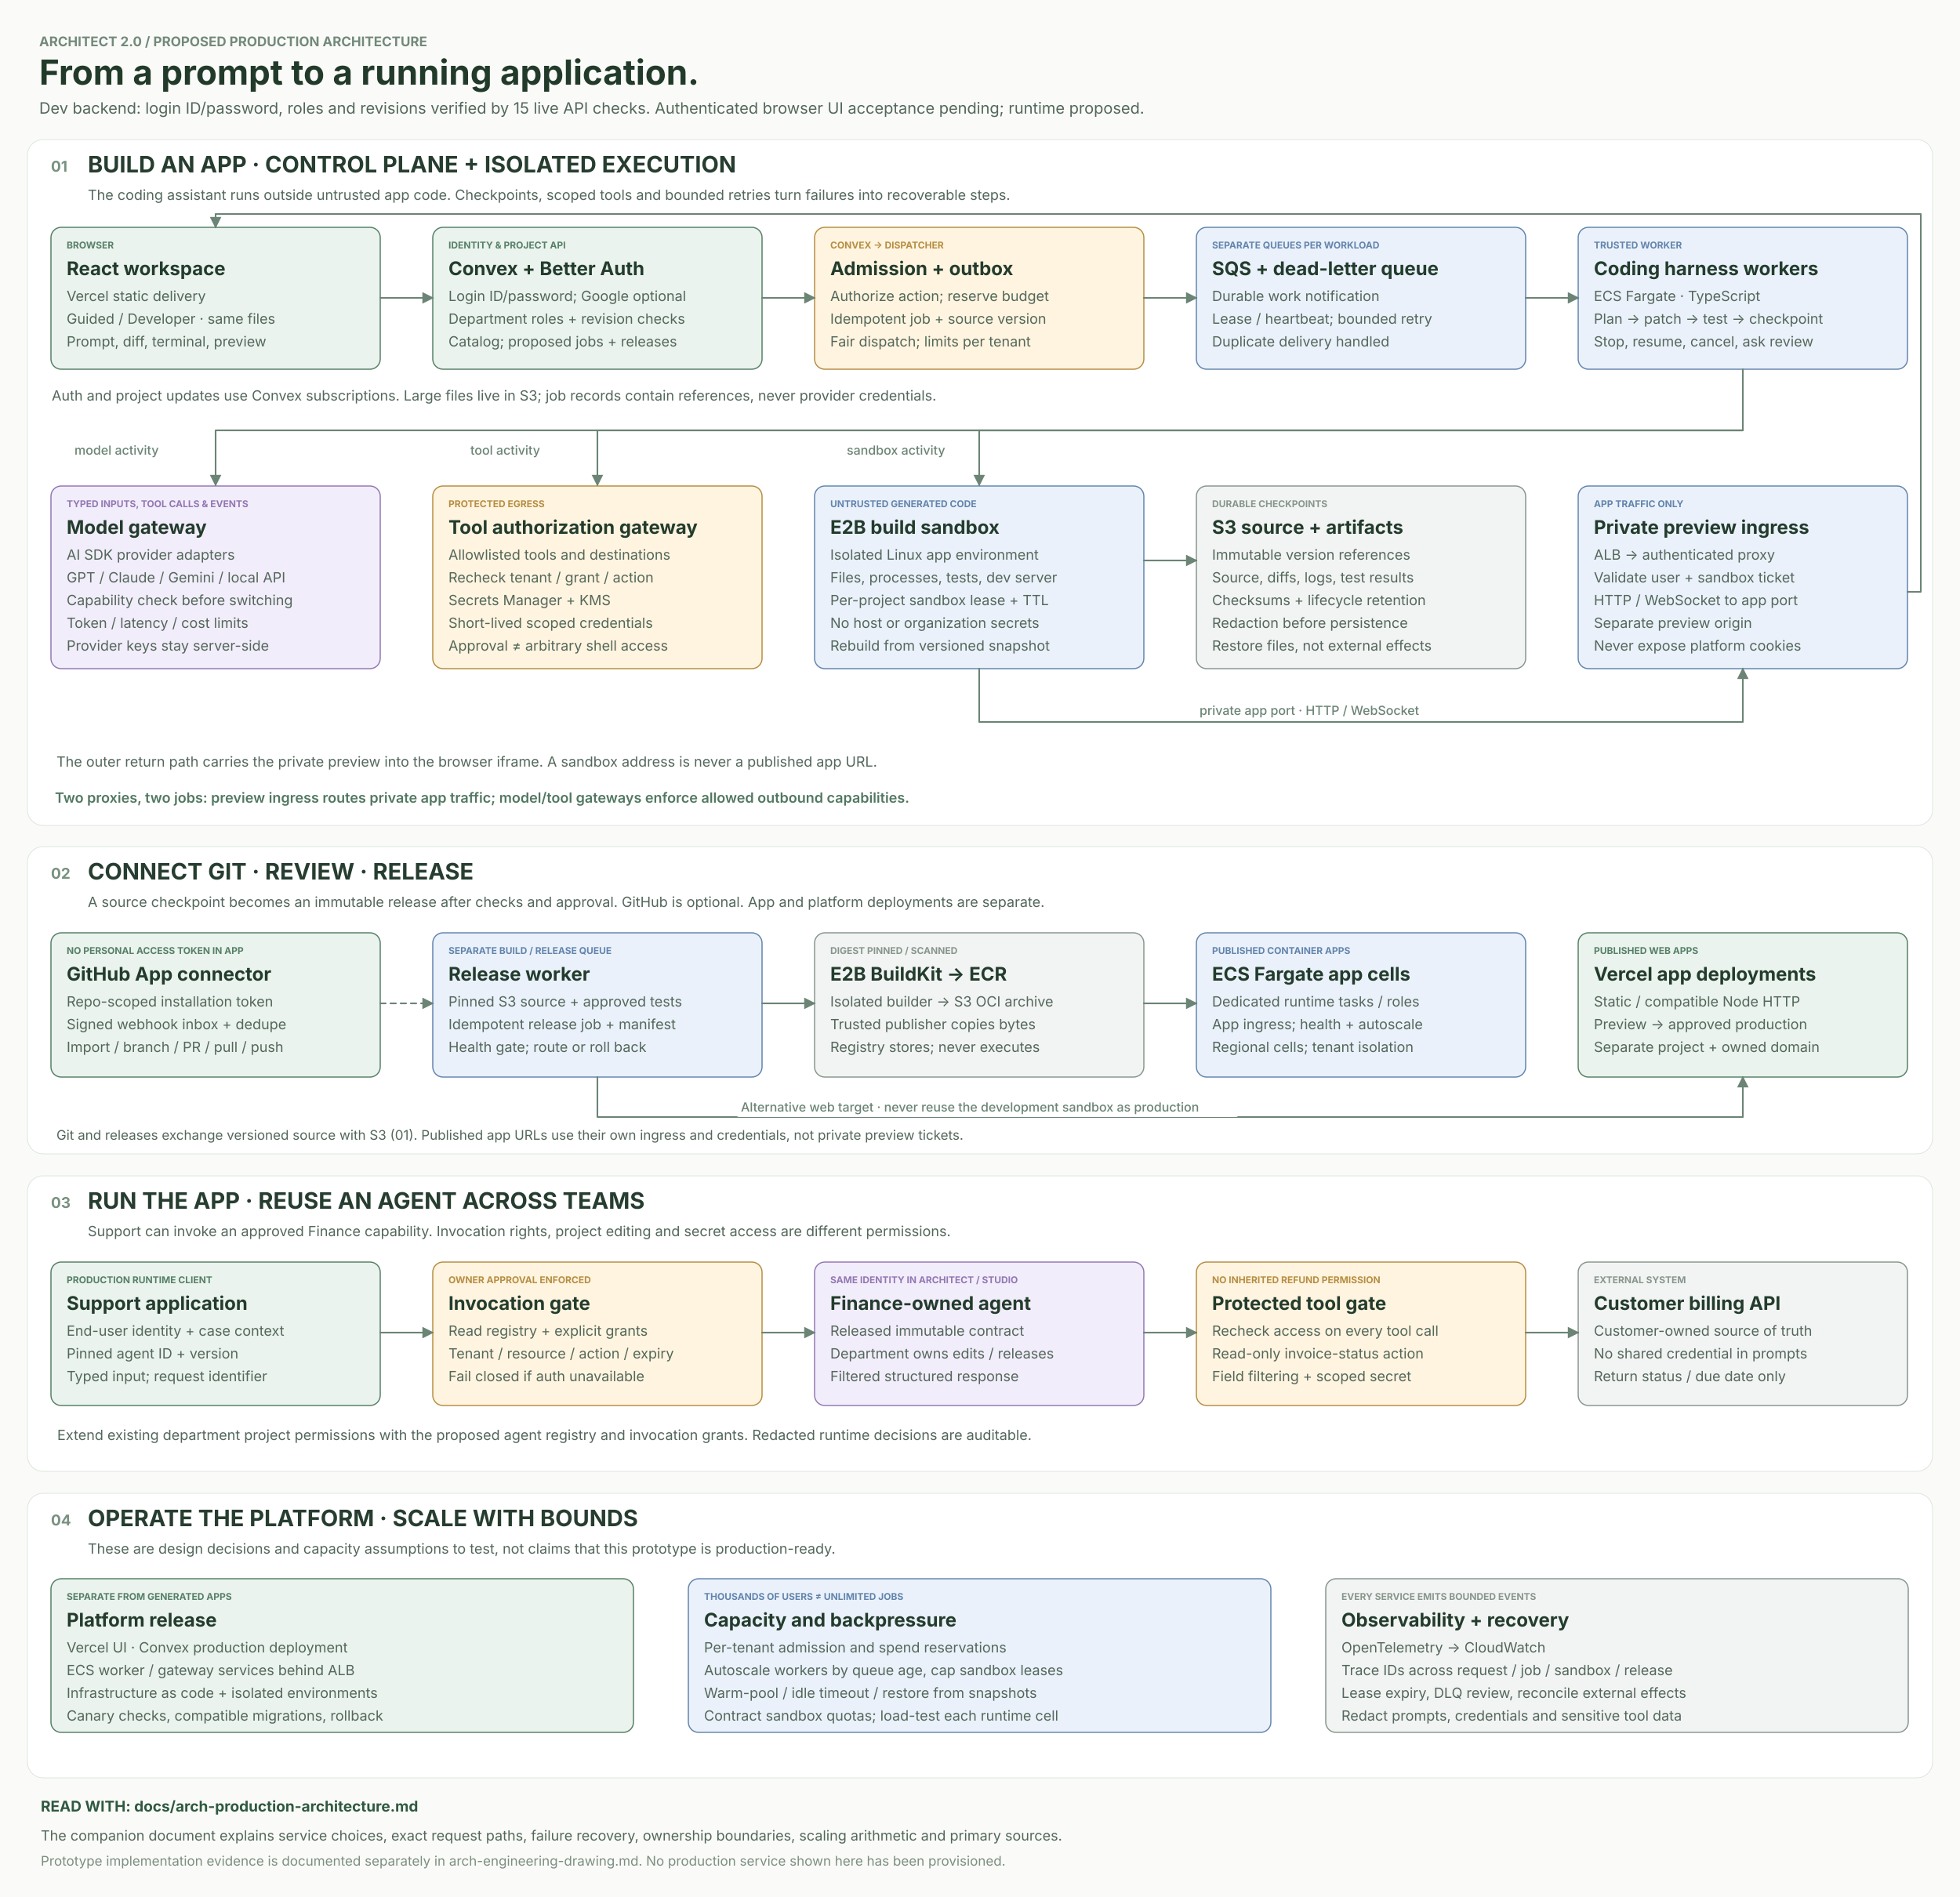
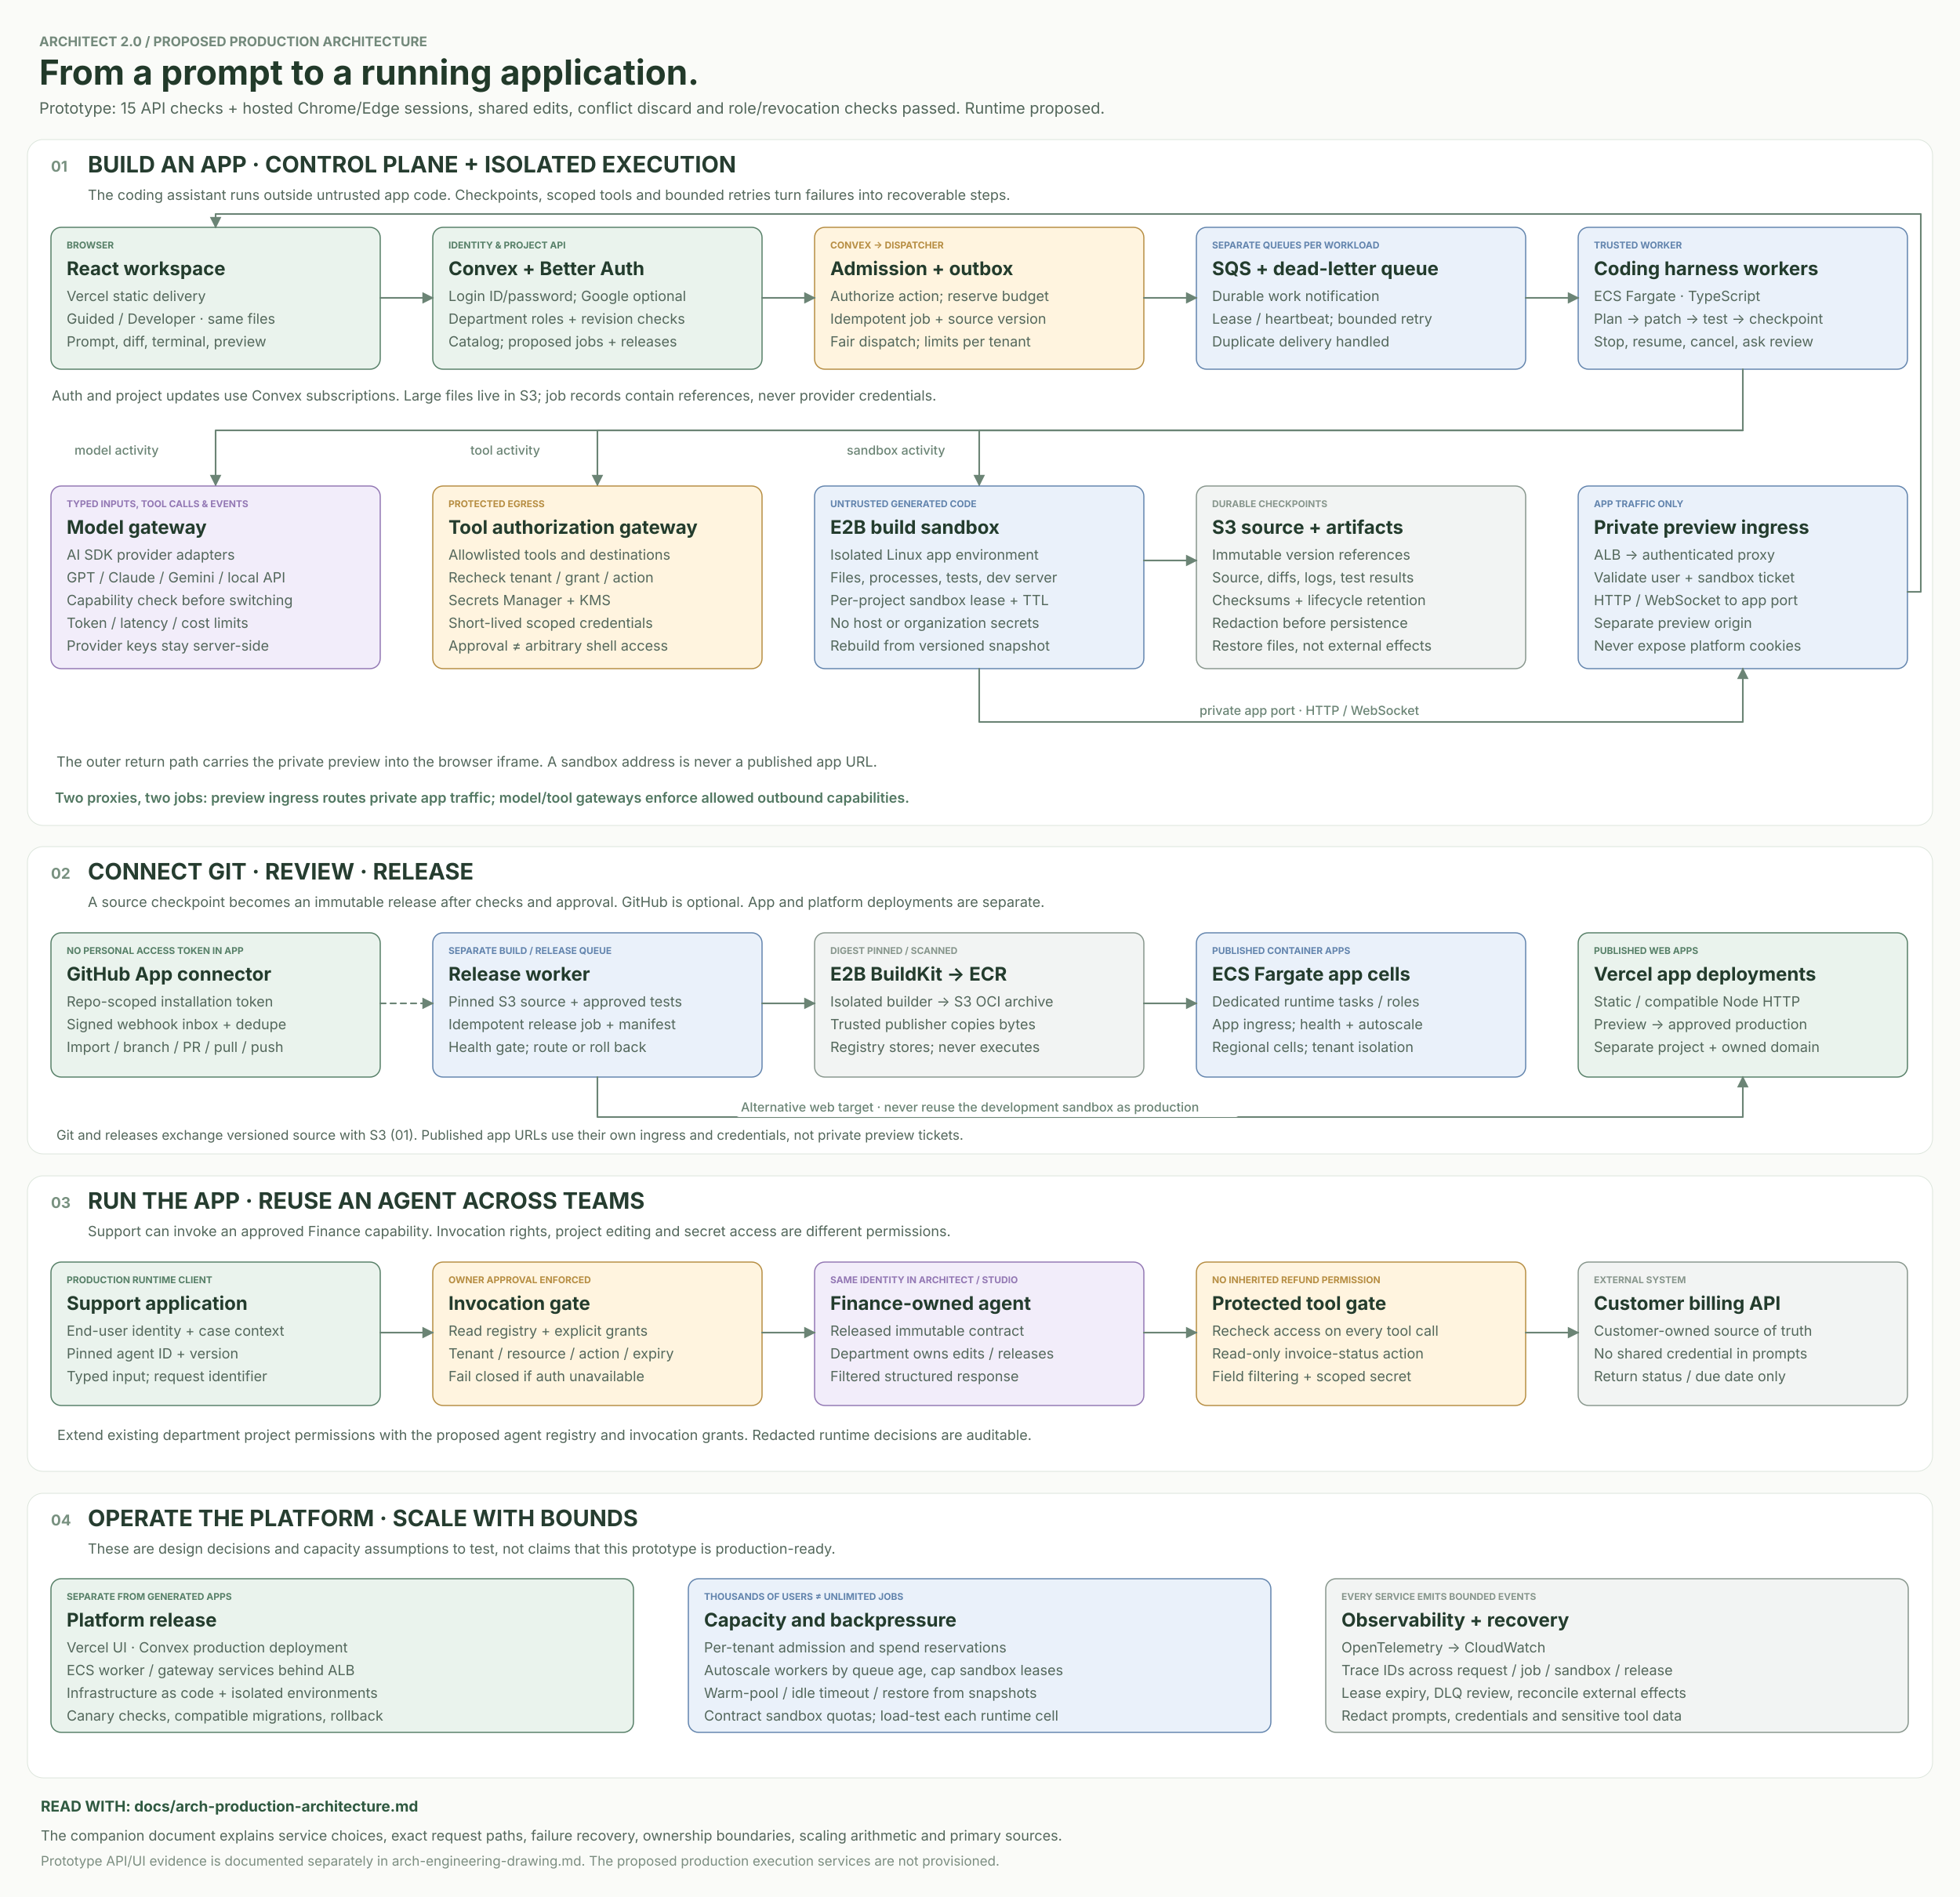
<svg xmlns="http://www.w3.org/2000/svg" width="2500" height="2420" viewBox="0 0 2500 2420" role="img" aria-labelledby="title desc">
  <defs>
    <marker id="arrow" viewBox="0 0 10 10" refX="9" refY="5" markerWidth="7" markerHeight="7" orient="auto-start-reverse">
      <path d="M0 0L10 5L0 10Z" fill="#6b8475" />
    </marker>
  </defs>
  <style>text{font-family:Inter,Segoe UI,Arial,sans-serif}path{stroke-linejoin:round;stroke-linecap:round}</style>
  <rect width="2500" height="2420" fill="#fafbf8" />
  <text x="50" y="59" font-size="17" fill="#73897b" font-weight="700">ARCHITECT 2.0 / PROPOSED PRODUCTION ARCHITECTURE</text>
  <text x="50" y="108" font-size="44" fill="#223a2a" font-weight="650">From a prompt to a running application.</text>
-   <text x="50" y="145" font-size="20" fill="#53675b" font-weight="400">Dev backend: login ID/password, roles and revisions verified by 15 live API checks. Authenticated browser UI acceptance pending; runtime proposed.</text>
+   <text x="50" y="145" font-size="20" fill="#53675b" font-weight="400">Prototype: 15 API checks + hosted Chrome/Edge sessions, shared edits, conflict discard and role/revocation checks passed. Runtime proposed.</text>
  <rect x="35" y="178" width="2430" height="875" rx="20" fill="#fff" stroke="#dce5dc" />
  <text x="65" y="219" font-size="19" fill="#789180" font-weight="700">01</text>
  <text x="112" y="220" font-size="29" fill="#263d30" font-weight="650">BUILD AN APP · CONTROL PLANE + ISOLATED EXECUTION</text>
  <text x="112" y="255" font-size="18" fill="#53675b" font-weight="400">The coding assistant runs outside untrusted app code. Checkpoints, scoped tools and bounded retries turn failures into recoverable steps.</text>
  <rect x="65" y="290" width="420" height="181" rx="13" fill="#eaf3ed" stroke="#567f67" stroke-width="1.5" />
  <text x="85" y="317" font-size="12" fill="#567f67" font-weight="750">BROWSER</text>
  <text x="85" y="351" font-size="24" fill="#233c2d" font-weight="650">React workspace</text>
  <text x="85" y="384" font-size="18" fill="#53675b" font-weight="400">Vercel static delivery</text>
  <text x="85" y="413" font-size="18" fill="#53675b" font-weight="400">Guided / Developer · same files</text>
  <text x="85" y="442" font-size="18" fill="#53675b" font-weight="400">Prompt, diff, terminal, preview</text>
  <rect x="552" y="290" width="420" height="181" rx="13" fill="#eaf3ed" stroke="#567f67" stroke-width="1.5" />
  <text x="572" y="317" font-size="12" fill="#567f67" font-weight="750">IDENTITY &amp; PROJECT API</text>
  <text x="572" y="351" font-size="24" fill="#233c2d" font-weight="650">Convex + Better Auth</text>
  <text x="572" y="384" font-size="18" fill="#53675b" font-weight="400">Login ID/password; Google optional</text>
  <text x="572" y="413" font-size="18" fill="#53675b" font-weight="400">Department roles + revision checks</text>
  <text x="572" y="442" font-size="18" fill="#53675b" font-weight="400">Catalog; proposed jobs + releases</text>
  <rect x="1039" y="290" width="420" height="181" rx="13" fill="#fff4df" stroke="#b68d42" stroke-width="1.5" />
  <text x="1059" y="317" font-size="12" fill="#b68d42" font-weight="750">CONVEX → DISPATCHER</text>
  <text x="1059" y="351" font-size="24" fill="#233c2d" font-weight="650">Admission + outbox</text>
  <text x="1059" y="384" font-size="18" fill="#53675b" font-weight="400">Authorize action; reserve budget</text>
  <text x="1059" y="413" font-size="18" fill="#53675b" font-weight="400">Idempotent job + source version</text>
  <text x="1059" y="442" font-size="18" fill="#53675b" font-weight="400">Fair dispatch; limits per tenant</text>
  <rect x="1526" y="290" width="420" height="181" rx="13" fill="#eaf1fa" stroke="#6284ad" stroke-width="1.5" />
  <text x="1546" y="317" font-size="12" fill="#6284ad" font-weight="750">SEPARATE QUEUES PER WORKLOAD</text>
  <text x="1546" y="351" font-size="24" fill="#233c2d" font-weight="650">SQS + dead-letter queue</text>
  <text x="1546" y="384" font-size="18" fill="#53675b" font-weight="400">Durable work notification</text>
  <text x="1546" y="413" font-size="18" fill="#53675b" font-weight="400">Lease / heartbeat; bounded retry</text>
  <text x="1546" y="442" font-size="18" fill="#53675b" font-weight="400">Duplicate delivery handled</text>
  <rect x="2013" y="290" width="420" height="181" rx="13" fill="#eaf1fa" stroke="#6284ad" stroke-width="1.5" />
  <text x="2033" y="317" font-size="12" fill="#6284ad" font-weight="750">TRUSTED WORKER</text>
  <text x="2033" y="351" font-size="24" fill="#233c2d" font-weight="650">Coding harness workers</text>
  <text x="2033" y="384" font-size="18" fill="#53675b" font-weight="400">ECS Fargate · TypeScript</text>
  <text x="2033" y="413" font-size="18" fill="#53675b" font-weight="400">Plan → patch → test → checkpoint</text>
  <text x="2033" y="442" font-size="18" fill="#53675b" font-weight="400">Stop, resume, cancel, ask review</text>
  <path d="M485 380H552" fill="none" stroke="#6b8475" stroke-width="2.1" marker-end="url(#arrow)" />
  <path d="M972 380H1039" fill="none" stroke="#6b8475" stroke-width="2.1" marker-end="url(#arrow)" />
  <path d="M1459 380H1526" fill="none" stroke="#6b8475" stroke-width="2.1" marker-end="url(#arrow)" />
  <path d="M1946 380H2013" fill="none" stroke="#6b8475" stroke-width="2.1" marker-end="url(#arrow)" />
  <text x="66" y="511" font-size="18" fill="#53675b" font-weight="400">Auth and project updates use Convex subscriptions. Large files live in S3; job records contain references, never provider credentials.</text>
  <path d="M2223 471V549H275V619" fill="none" stroke="#6b8475" stroke-width="2.1" marker-end="url(#arrow)" />
  <rect x="88" y="560" width="133" height="27" rx="5" fill="#fff" />
  <text x="95" y="580" font-size="16" fill="#6b8475" font-weight="550">model activity</text>
  <path d="M2223 549H762V619" fill="none" stroke="#6b8475" stroke-width="2.1" marker-end="url(#arrow)" />
  <rect x="593" y="560" width="124.5" height="27" rx="5" fill="#fff" />
  <text x="600" y="580" font-size="16" fill="#6b8475" font-weight="550">tool activity</text>
  <path d="M2223 549H1249V619" fill="none" stroke="#6b8475" stroke-width="2.1" marker-end="url(#arrow)" />
  <rect x="1073" y="560" width="150" height="27" rx="5" fill="#fff" />
  <text x="1080" y="580" font-size="16" fill="#6b8475" font-weight="550">sandbox activity</text>
  <rect x="65" y="620" width="420" height="233" rx="13" fill="#f2edfa" stroke="#9277b3" stroke-width="1.5" />
  <text x="85" y="647" font-size="12" fill="#9277b3" font-weight="750">TYPED INPUTS, TOOL CALLS &amp; EVENTS</text>
  <text x="85" y="681" font-size="24" fill="#233c2d" font-weight="650">Model gateway</text>
  <text x="85" y="714" font-size="18" fill="#53675b" font-weight="400">AI SDK provider adapters</text>
  <text x="85" y="743" font-size="18" fill="#53675b" font-weight="400">GPT / Claude / Gemini / local API</text>
  <text x="85" y="772" font-size="18" fill="#53675b" font-weight="400">Capability check before switching</text>
  <text x="85" y="801" font-size="18" fill="#53675b" font-weight="400">Token / latency / cost limits</text>
  <text x="85" y="830" font-size="18" fill="#53675b" font-weight="400">Provider keys stay server-side</text>
  <rect x="552" y="620" width="420" height="233" rx="13" fill="#fff4df" stroke="#b68d42" stroke-width="1.5" />
  <text x="572" y="647" font-size="12" fill="#b68d42" font-weight="750">PROTECTED EGRESS</text>
  <text x="572" y="681" font-size="24" fill="#233c2d" font-weight="650">Tool authorization gateway</text>
  <text x="572" y="714" font-size="18" fill="#53675b" font-weight="400">Allowlisted tools and destinations</text>
  <text x="572" y="743" font-size="18" fill="#53675b" font-weight="400">Recheck tenant / grant / action</text>
  <text x="572" y="772" font-size="18" fill="#53675b" font-weight="400">Secrets Manager + KMS</text>
  <text x="572" y="801" font-size="18" fill="#53675b" font-weight="400">Short-lived scoped credentials</text>
  <text x="572" y="830" font-size="18" fill="#53675b" font-weight="400">Approval ≠ arbitrary shell access</text>
  <rect x="1039" y="620" width="420" height="233" rx="13" fill="#eaf1fa" stroke="#6284ad" stroke-width="1.5" />
  <text x="1059" y="647" font-size="12" fill="#6284ad" font-weight="750">UNTRUSTED GENERATED CODE</text>
  <text x="1059" y="681" font-size="24" fill="#233c2d" font-weight="650">E2B build sandbox</text>
  <text x="1059" y="714" font-size="18" fill="#53675b" font-weight="400">Isolated Linux app environment</text>
  <text x="1059" y="743" font-size="18" fill="#53675b" font-weight="400">Files, processes, tests, dev server</text>
  <text x="1059" y="772" font-size="18" fill="#53675b" font-weight="400">Per-project sandbox lease + TTL</text>
  <text x="1059" y="801" font-size="18" fill="#53675b" font-weight="400">No host or organization secrets</text>
  <text x="1059" y="830" font-size="18" fill="#53675b" font-weight="400">Rebuild from versioned snapshot</text>
  <rect x="1526" y="620" width="420" height="233" rx="13" fill="#f2f4f3" stroke="#87968c" stroke-width="1.5" />
  <text x="1546" y="647" font-size="12" fill="#87968c" font-weight="750">DURABLE CHECKPOINTS</text>
  <text x="1546" y="681" font-size="24" fill="#233c2d" font-weight="650">S3 source + artifacts</text>
  <text x="1546" y="714" font-size="18" fill="#53675b" font-weight="400">Immutable version references</text>
  <text x="1546" y="743" font-size="18" fill="#53675b" font-weight="400">Source, diffs, logs, test results</text>
  <text x="1546" y="772" font-size="18" fill="#53675b" font-weight="400">Checksums + lifecycle retention</text>
  <text x="1546" y="801" font-size="18" fill="#53675b" font-weight="400">Redaction before persistence</text>
  <text x="1546" y="830" font-size="18" fill="#53675b" font-weight="400">Restore files, not external effects</text>
  <rect x="2013" y="620" width="420" height="233" rx="13" fill="#eaf1fa" stroke="#6284ad" stroke-width="1.5" />
  <text x="2033" y="647" font-size="12" fill="#6284ad" font-weight="750">APP TRAFFIC ONLY</text>
  <text x="2033" y="681" font-size="24" fill="#233c2d" font-weight="650">Private preview ingress</text>
  <text x="2033" y="714" font-size="18" fill="#53675b" font-weight="400">ALB → authenticated proxy</text>
  <text x="2033" y="743" font-size="18" fill="#53675b" font-weight="400">Validate user + sandbox ticket</text>
  <text x="2033" y="772" font-size="18" fill="#53675b" font-weight="400">HTTP / WebSocket to app port</text>
  <text x="2033" y="801" font-size="18" fill="#53675b" font-weight="400">Separate preview origin</text>
  <text x="2033" y="830" font-size="18" fill="#53675b" font-weight="400">Never expose platform cookies</text>
  <path d="M1459 715H1526" fill="none" stroke="#6b8475" stroke-width="2.1" marker-end="url(#arrow)" />
  <path d="M1249 853V921H2223V853" fill="none" stroke="#6b8475" stroke-width="2.1" marker-end="url(#arrow)" />
  <rect x="1523" y="892" width="311.5" height="27" rx="5" fill="#fff" />
  <text x="1530" y="912" font-size="16" fill="#6b8475" font-weight="550">private app port · HTTP / WebSocket</text>
  <path d="M2433 755H2450V273H275V290" fill="none" stroke="#6b8475" stroke-width="2.1" marker-end="url(#arrow)" />
  <text x="72" y="978" font-size="18" fill="#53675b" font-weight="400">The outer return path carries the private preview into the browser iframe. A sandbox address is never a published app URL.</text>
  <text x="70" y="1024" font-size="18" fill="#517761" font-weight="600">Two proxies, two jobs: preview ingress routes private app traffic; model/tool gateways enforce allowed outbound capabilities.</text>
  <rect x="35" y="1080" width="2430" height="392" rx="20" fill="#fff" stroke="#dce5dc" />
  <text x="65" y="1121" font-size="19" fill="#789180" font-weight="700">02</text>
  <text x="112" y="1122" font-size="29" fill="#263d30" font-weight="650">CONNECT GIT · REVIEW · RELEASE</text>
  <text x="112" y="1157" font-size="18" fill="#53675b" font-weight="400">A source checkpoint becomes an immutable release after checks and approval. GitHub is optional. App and platform deployments are separate.</text>
  <rect x="65" y="1190" width="420" height="184" rx="13" fill="#eaf3ed" stroke="#567f67" stroke-width="1.5" />
  <text x="85" y="1217" font-size="12" fill="#567f67" font-weight="750">NO PERSONAL ACCESS TOKEN IN APP</text>
  <text x="85" y="1251" font-size="24" fill="#233c2d" font-weight="650">GitHub App connector</text>
  <text x="85" y="1284" font-size="18" fill="#53675b" font-weight="400">Repo-scoped installation token</text>
  <text x="85" y="1313" font-size="18" fill="#53675b" font-weight="400">Signed webhook inbox + dedupe</text>
  <text x="85" y="1342" font-size="18" fill="#53675b" font-weight="400">Import / branch / PR / pull / push</text>
  <rect x="552" y="1190" width="420" height="184" rx="13" fill="#eaf1fa" stroke="#6284ad" stroke-width="1.5" />
  <text x="572" y="1217" font-size="12" fill="#6284ad" font-weight="750">SEPARATE BUILD / RELEASE QUEUE</text>
  <text x="572" y="1251" font-size="24" fill="#233c2d" font-weight="650">Release worker</text>
  <text x="572" y="1284" font-size="18" fill="#53675b" font-weight="400">Pinned S3 source + approved tests</text>
  <text x="572" y="1313" font-size="18" fill="#53675b" font-weight="400">Idempotent release job + manifest</text>
  <text x="572" y="1342" font-size="18" fill="#53675b" font-weight="400">Health gate; route or roll back</text>
  <rect x="1039" y="1190" width="420" height="184" rx="13" fill="#f2f4f3" stroke="#87968c" stroke-width="1.5" />
  <text x="1059" y="1217" font-size="12" fill="#87968c" font-weight="750">DIGEST PINNED / SCANNED</text>
  <text x="1059" y="1251" font-size="24" fill="#233c2d" font-weight="650">E2B BuildKit → ECR</text>
  <text x="1059" y="1284" font-size="18" fill="#53675b" font-weight="400">Isolated builder → S3 OCI archive</text>
  <text x="1059" y="1313" font-size="18" fill="#53675b" font-weight="400">Trusted publisher copies bytes</text>
  <text x="1059" y="1342" font-size="18" fill="#53675b" font-weight="400">Registry stores; never executes</text>
  <rect x="1526" y="1190" width="420" height="184" rx="13" fill="#eaf1fa" stroke="#6284ad" stroke-width="1.5" />
  <text x="1546" y="1217" font-size="12" fill="#6284ad" font-weight="750">PUBLISHED CONTAINER APPS</text>
  <text x="1546" y="1251" font-size="24" fill="#233c2d" font-weight="650">ECS Fargate app cells</text>
  <text x="1546" y="1284" font-size="18" fill="#53675b" font-weight="400">Dedicated runtime tasks / roles</text>
  <text x="1546" y="1313" font-size="18" fill="#53675b" font-weight="400">App ingress; health + autoscale</text>
  <text x="1546" y="1342" font-size="18" fill="#53675b" font-weight="400">Regional cells; tenant isolation</text>
  <rect x="2013" y="1190" width="420" height="184" rx="13" fill="#eaf3ed" stroke="#567f67" stroke-width="1.5" />
  <text x="2033" y="1217" font-size="12" fill="#567f67" font-weight="750">PUBLISHED WEB APPS</text>
  <text x="2033" y="1251" font-size="24" fill="#233c2d" font-weight="650">Vercel app deployments</text>
  <text x="2033" y="1284" font-size="18" fill="#53675b" font-weight="400">Static / compatible Node HTTP</text>
  <text x="2033" y="1313" font-size="18" fill="#53675b" font-weight="400">Preview → approved production</text>
  <text x="2033" y="1342" font-size="18" fill="#53675b" font-weight="400">Separate project + owned domain</text>
  <path d="M485 1280H552" fill="none" stroke="#6b8475" stroke-width="2.1" stroke-dasharray="7 6" marker-end="url(#arrow)" />
  <path d="M972 1280H1039" fill="none" stroke="#6b8475" stroke-width="2.1" marker-end="url(#arrow)" />
  <path d="M1459 1280H1526" fill="none" stroke="#6b8475" stroke-width="2.1" marker-end="url(#arrow)" />
  <path d="M762 1374V1425H2223V1374" fill="none" stroke="#6b8475" stroke-width="2.1" marker-end="url(#arrow)" />
  <rect x="938" y="1398" width="643" height="27" rx="5" fill="#fff" />
  <text x="945" y="1418" font-size="16" fill="#6b8475" font-weight="550">Alternative web target · never reuse the development sandbox as production</text>
  <text x="72" y="1454" font-size="17" fill="#53675b" font-weight="400">Git and releases exchange versioned source with S3 (01). Published app URLs use their own ingress and credentials, not private preview tickets.</text>
  <rect x="35" y="1500" width="2430" height="377" rx="20" fill="#fff" stroke="#dce5dc" />
  <text x="65" y="1541" font-size="19" fill="#789180" font-weight="700">03</text>
  <text x="112" y="1542" font-size="29" fill="#263d30" font-weight="650">RUN THE APP · REUSE AN AGENT ACROSS TEAMS</text>
  <text x="112" y="1577" font-size="18" fill="#53675b" font-weight="400">Support can invoke an approved Finance capability. Invocation rights, project editing and secret access are different permissions.</text>
  <rect x="65" y="1610" width="420" height="183" rx="13" fill="#eaf3ed" stroke="#567f67" stroke-width="1.5" />
  <text x="85" y="1637" font-size="12" fill="#567f67" font-weight="750">PRODUCTION RUNTIME CLIENT</text>
  <text x="85" y="1671" font-size="24" fill="#233c2d" font-weight="650">Support application</text>
  <text x="85" y="1704" font-size="18" fill="#53675b" font-weight="400">End-user identity + case context</text>
  <text x="85" y="1733" font-size="18" fill="#53675b" font-weight="400">Pinned agent ID + version</text>
  <text x="85" y="1762" font-size="18" fill="#53675b" font-weight="400">Typed input; request identifier</text>
  <rect x="552" y="1610" width="420" height="183" rx="13" fill="#fff4df" stroke="#b68d42" stroke-width="1.5" />
  <text x="572" y="1637" font-size="12" fill="#b68d42" font-weight="750">OWNER APPROVAL ENFORCED</text>
  <text x="572" y="1671" font-size="24" fill="#233c2d" font-weight="650">Invocation gate</text>
  <text x="572" y="1704" font-size="18" fill="#53675b" font-weight="400">Read registry + explicit grants</text>
  <text x="572" y="1733" font-size="18" fill="#53675b" font-weight="400">Tenant / resource / action / expiry</text>
  <text x="572" y="1762" font-size="18" fill="#53675b" font-weight="400">Fail closed if auth unavailable</text>
  <rect x="1039" y="1610" width="420" height="183" rx="13" fill="#f2edfa" stroke="#9277b3" stroke-width="1.5" />
  <text x="1059" y="1637" font-size="12" fill="#9277b3" font-weight="750">SAME IDENTITY IN ARCHITECT / STUDIO</text>
  <text x="1059" y="1671" font-size="24" fill="#233c2d" font-weight="650">Finance-owned agent</text>
  <text x="1059" y="1704" font-size="18" fill="#53675b" font-weight="400">Released immutable contract</text>
  <text x="1059" y="1733" font-size="18" fill="#53675b" font-weight="400">Department owns edits / releases</text>
  <text x="1059" y="1762" font-size="18" fill="#53675b" font-weight="400">Filtered structured response</text>
  <rect x="1526" y="1610" width="420" height="183" rx="13" fill="#fff4df" stroke="#b68d42" stroke-width="1.5" />
  <text x="1546" y="1637" font-size="12" fill="#b68d42" font-weight="750">NO INHERITED REFUND PERMISSION</text>
  <text x="1546" y="1671" font-size="24" fill="#233c2d" font-weight="650">Protected tool gate</text>
  <text x="1546" y="1704" font-size="18" fill="#53675b" font-weight="400">Recheck access on every tool call</text>
  <text x="1546" y="1733" font-size="18" fill="#53675b" font-weight="400">Read-only invoice-status action</text>
  <text x="1546" y="1762" font-size="18" fill="#53675b" font-weight="400">Field filtering + scoped secret</text>
  <rect x="2013" y="1610" width="420" height="183" rx="13" fill="#f2f4f3" stroke="#87968c" stroke-width="1.5" />
  <text x="2033" y="1637" font-size="12" fill="#87968c" font-weight="750">EXTERNAL SYSTEM</text>
  <text x="2033" y="1671" font-size="24" fill="#233c2d" font-weight="650">Customer billing API</text>
  <text x="2033" y="1704" font-size="18" fill="#53675b" font-weight="400">Customer-owned source of truth</text>
  <text x="2033" y="1733" font-size="18" fill="#53675b" font-weight="400">No shared credential in prompts</text>
  <text x="2033" y="1762" font-size="18" fill="#53675b" font-weight="400">Return status / due date only</text>
  <path d="M485 1700H552" fill="none" stroke="#6b8475" stroke-width="2.1" marker-end="url(#arrow)" />
  <path d="M972 1700H1039" fill="none" stroke="#6b8475" stroke-width="2.1" marker-end="url(#arrow)" />
  <path d="M1459 1700H1526" fill="none" stroke="#6b8475" stroke-width="2.1" marker-end="url(#arrow)" />
  <path d="M1946 1700H2013" fill="none" stroke="#6b8475" stroke-width="2.1" marker-end="url(#arrow)" />
  <text x="73" y="1837" font-size="18" fill="#53675b" font-weight="400">Extend existing department project permissions with the proposed agent registry and invocation grants. Redacted runtime decisions are auditable.</text>
  <rect x="35" y="1905" width="2430" height="363" rx="20" fill="#fff" stroke="#dce5dc" />
  <text x="65" y="1946" font-size="19" fill="#789180" font-weight="700">04</text>
  <text x="112" y="1947" font-size="29" fill="#263d30" font-weight="650">OPERATE THE PLATFORM · SCALE WITH BOUNDS</text>
  <text x="112" y="1982" font-size="18" fill="#53675b" font-weight="400">These are design decisions and capacity assumptions to test, not claims that this prototype is production-ready.</text>
  <rect x="65" y="2014" width="743" height="196" rx="13" fill="#eaf3ed" stroke="#567f67" stroke-width="1.5" />
  <text x="85" y="2041" font-size="12" fill="#567f67" font-weight="750">SEPARATE FROM GENERATED APPS</text>
  <text x="85" y="2075" font-size="24" fill="#233c2d" font-weight="650">Platform release</text>
  <text x="85" y="2108" font-size="18" fill="#53675b" font-weight="400">Vercel UI · Convex production deployment</text>
  <text x="85" y="2137" font-size="18" fill="#53675b" font-weight="400">ECS worker / gateway services behind ALB</text>
  <text x="85" y="2166" font-size="18" fill="#53675b" font-weight="400">Infrastructure as code + isolated environments</text>
  <text x="85" y="2195" font-size="18" fill="#53675b" font-weight="400">Canary checks, compatible migrations, rollback</text>
  <rect x="878" y="2014" width="743" height="196" rx="13" fill="#eaf1fa" stroke="#6284ad" stroke-width="1.5" />
  <text x="898" y="2041" font-size="12" fill="#6284ad" font-weight="750">THOUSANDS OF USERS ≠ UNLIMITED JOBS</text>
  <text x="898" y="2075" font-size="24" fill="#233c2d" font-weight="650">Capacity and backpressure</text>
  <text x="898" y="2108" font-size="18" fill="#53675b" font-weight="400">Per-tenant admission and spend reservations</text>
  <text x="898" y="2137" font-size="18" fill="#53675b" font-weight="400">Autoscale workers by queue age, cap sandbox leases</text>
  <text x="898" y="2166" font-size="18" fill="#53675b" font-weight="400">Warm-pool / idle timeout / restore from snapshots</text>
  <text x="898" y="2195" font-size="18" fill="#53675b" font-weight="400">Contract sandbox quotas; load-test each runtime cell</text>
  <rect x="1691" y="2014" width="743" height="196" rx="13" fill="#f2f4f3" stroke="#87968c" stroke-width="1.5" />
  <text x="1711" y="2041" font-size="12" fill="#87968c" font-weight="750">EVERY SERVICE EMITS BOUNDED EVENTS</text>
  <text x="1711" y="2075" font-size="24" fill="#233c2d" font-weight="650">Observability + recovery</text>
  <text x="1711" y="2108" font-size="18" fill="#53675b" font-weight="400">OpenTelemetry → CloudWatch</text>
  <text x="1711" y="2137" font-size="18" fill="#53675b" font-weight="400">Trace IDs across request / job / sandbox / release</text>
  <text x="1711" y="2166" font-size="18" fill="#53675b" font-weight="400">Lease expiry, DLQ review, reconcile external effects</text>
  <text x="1711" y="2195" font-size="18" fill="#53675b" font-weight="400">Redact prompts, credentials and sensitive tool data</text>
  <text x="52" y="2311" font-size="19" fill="#2f5940" font-weight="700">READ WITH: docs/arch-production-architecture.md</text>
  <text x="52" y="2348" font-size="18" fill="#53675b" font-weight="400">The companion document explains service choices, exact request paths, failure recovery, ownership boundaries, scaling arithmetic and primary sources.</text>
-   <text x="52" y="2380" font-size="17" fill="#7c8e81" font-weight="400">Prototype implementation evidence is documented separately in arch-engineering-drawing.md. No production service shown here has been provisioned.</text>
+   <text x="52" y="2380" font-size="17" fill="#7c8e81" font-weight="400">Prototype API/UI evidence is documented separately in arch-engineering-drawing.md. The proposed production execution services are not provisioned.</text>
</svg>
